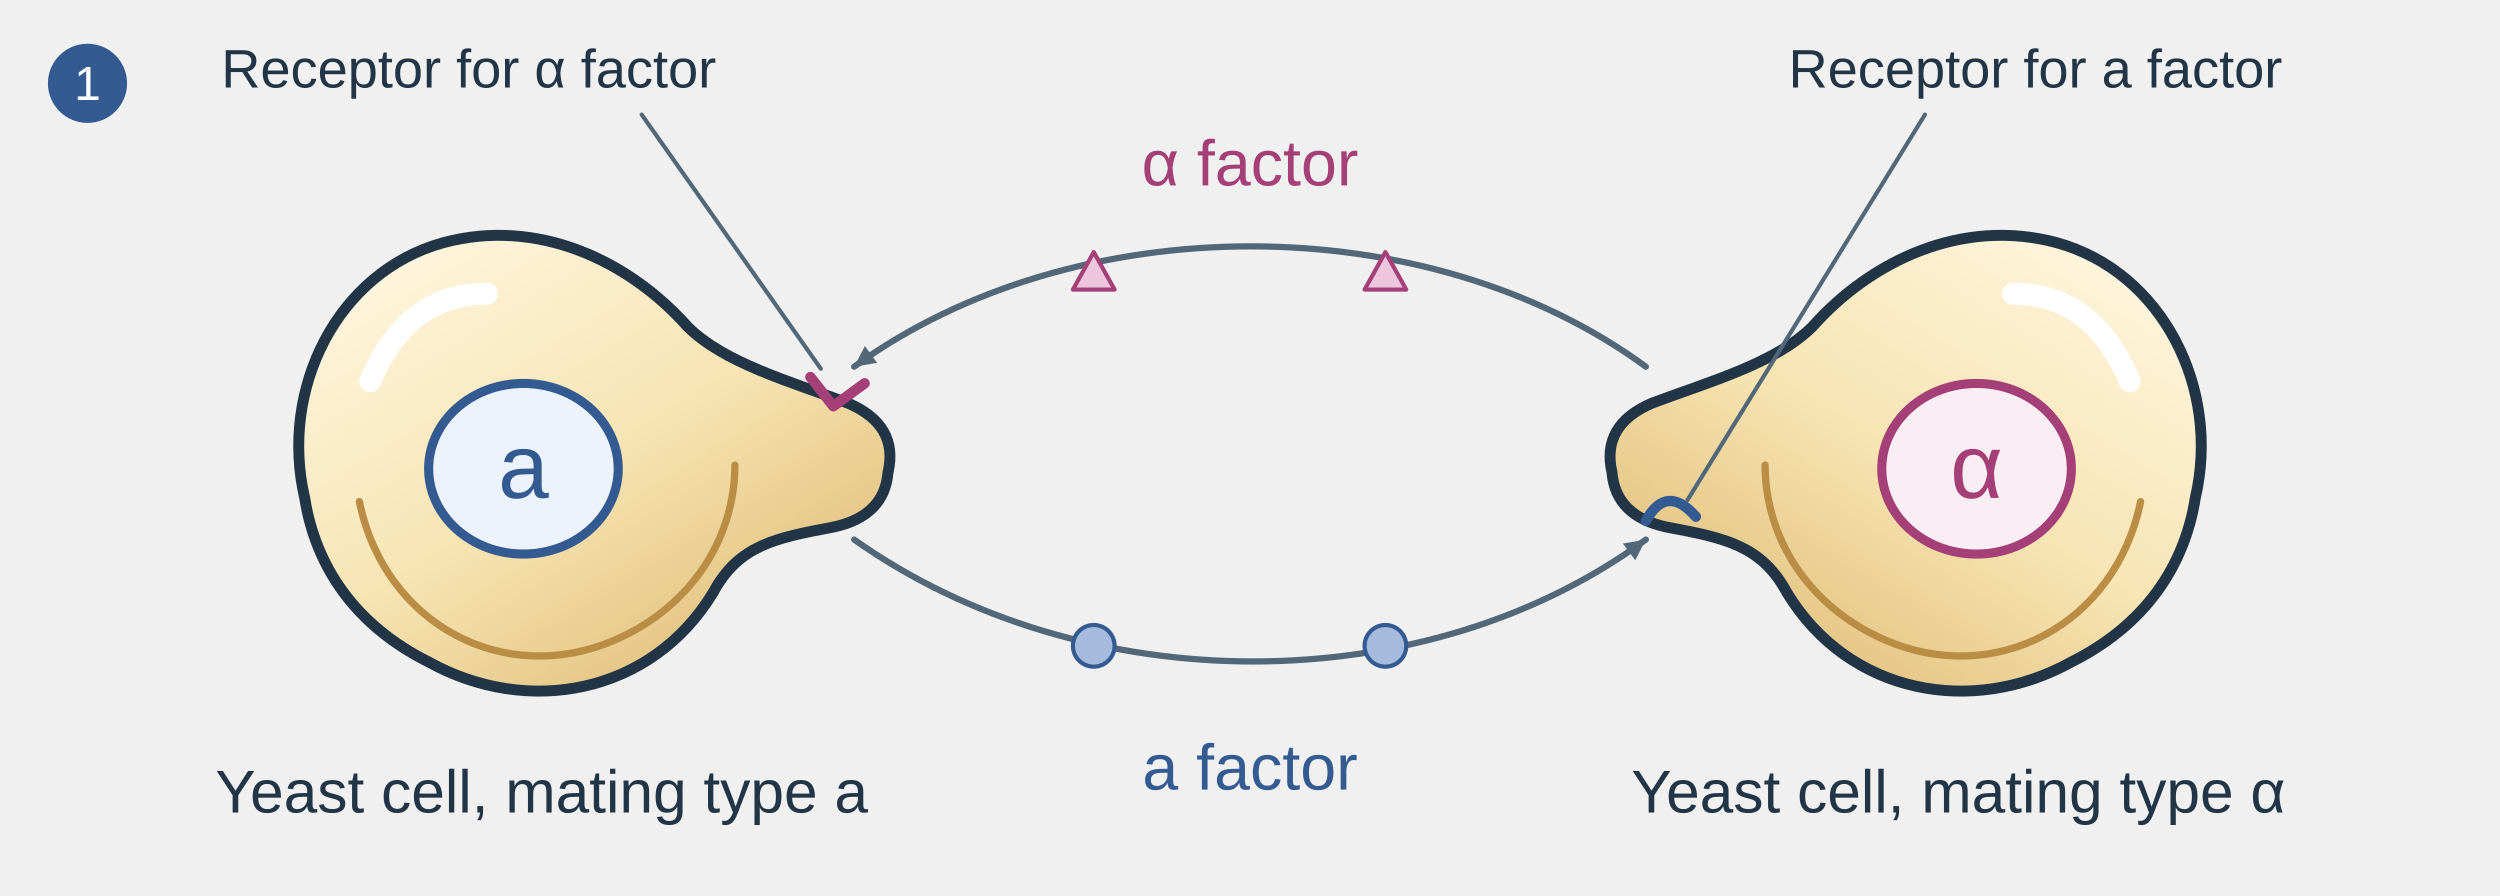
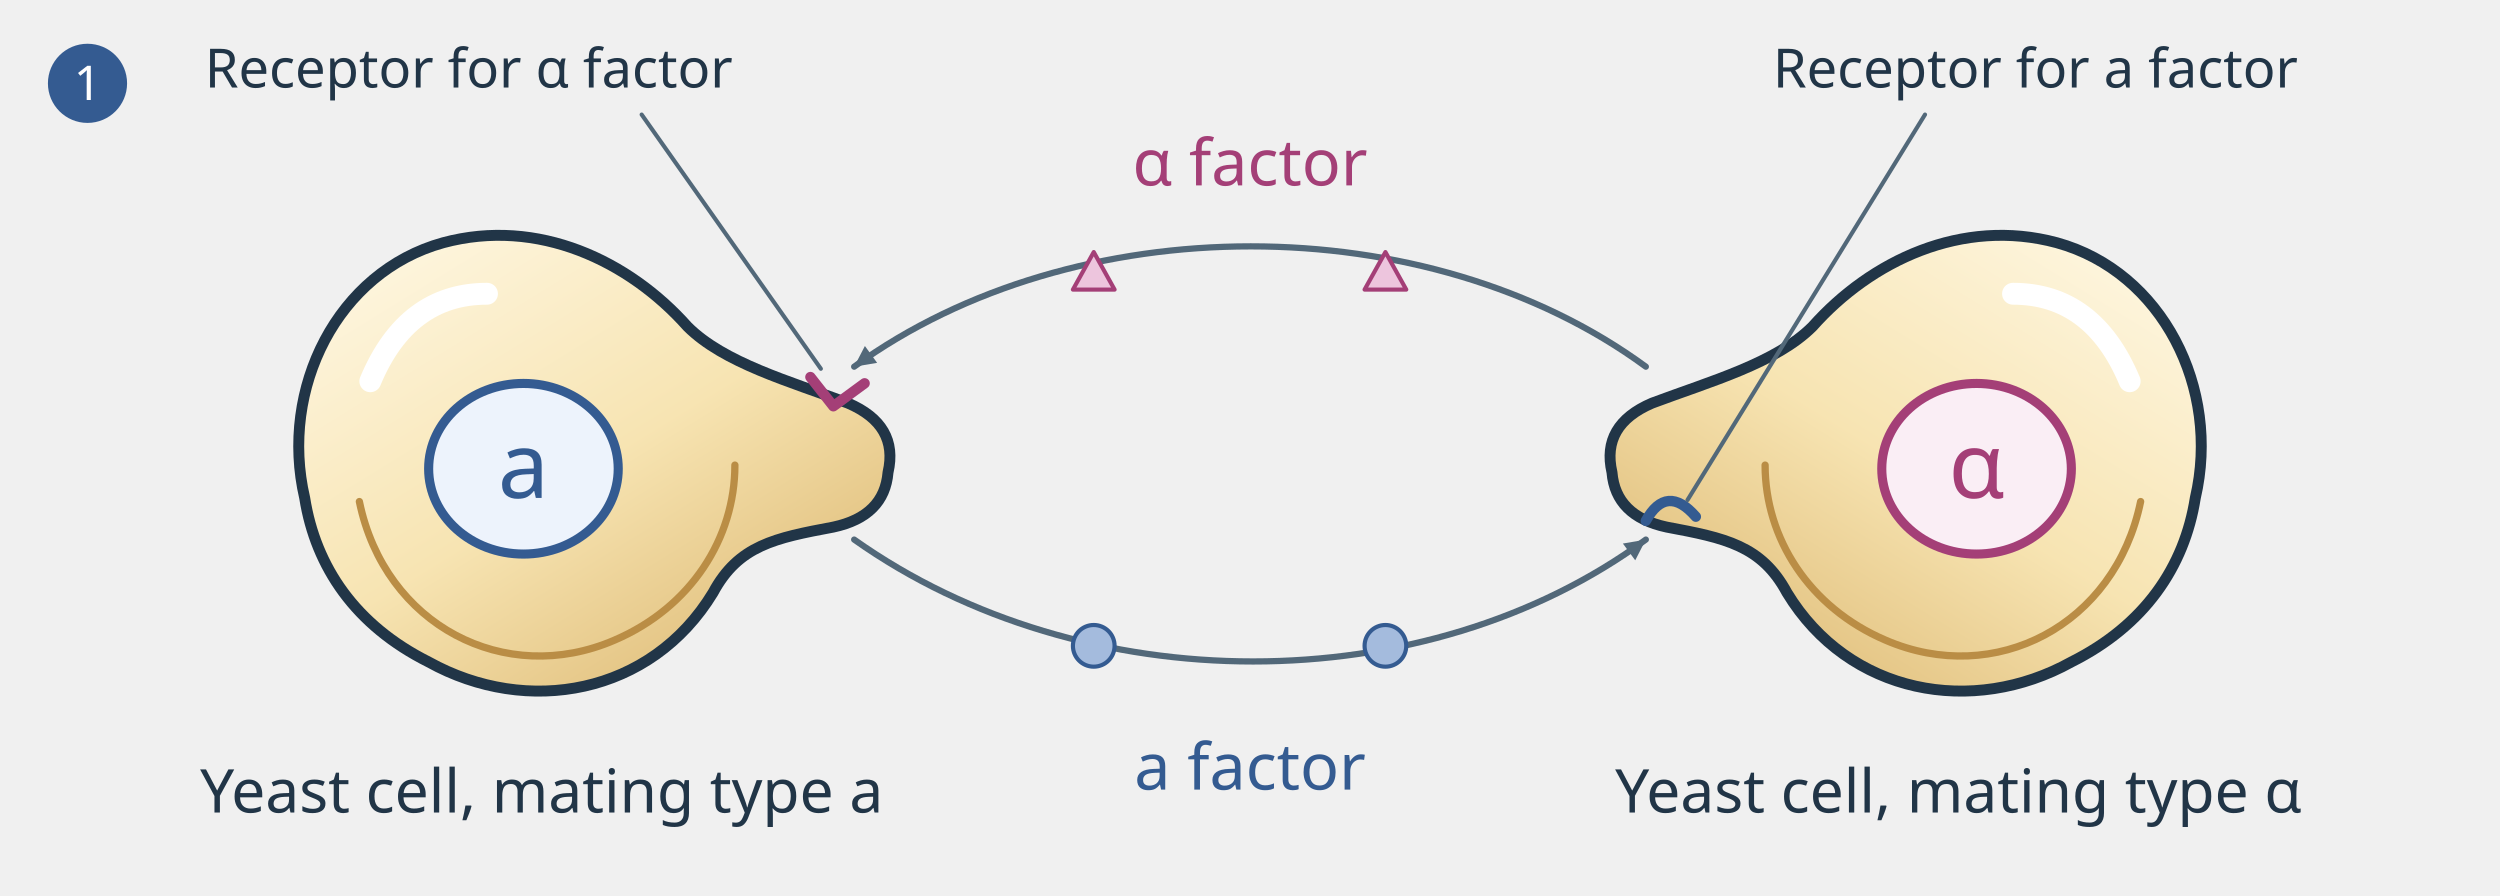
<svg xmlns="http://www.w3.org/2000/svg" width="1200" height="430" viewBox="0 0 1200 430" role="img" aria-labelledby="title desc">
  <defs>
    <linearGradient id="wall" x1="0" y1="0" x2="0.8" y2="1" gradientUnits="objectBoundingBox">
      <stop offset="0" stop-color="#FFF9E7" />
      <stop offset="0.55" stop-color="#F7E4B2" />
      <stop offset="1" stop-color="#DDB973" />
    </linearGradient>
    <linearGradient id="sac" x1="0" y1="0" x2="1" y2="1">
      <stop offset="0" stop-color="#F1F7EF" />
      <stop offset="1" stop-color="#C6DFD2" />
    </linearGradient>
    <marker id="arrow" markerWidth="11" markerHeight="10" refX="10" refY="5" orient="auto" markerUnits="userSpaceOnUse">
      <path d="M0 0L10 5L0 10Z" fill="#526879" />
    </marker>
  </defs>
  <g id="reciprocal-signaling">
    <g transform="translate(260 225) scale(1.75)">
      <path d="M-65 8 C-72-22-56-54-27-62 C-1-69 24-57 40-39 C50-29 68-24 84-18 Q98-12 95 1 Q94 13 80 16 C64 19 54 21 47 34 C30 62-4 68-31 53 C-51 43-62 27-65 8Z" fill="url(#wall)" stroke="#213547" stroke-width="3" stroke-linecap="round" stroke-linejoin="round" />
      <path d="M-50 9 C-43 43-10 60 20 47 C41 38 53 19 53-1" fill="none" stroke="#BA8D45" stroke-width="2" stroke-linecap="round" stroke-linejoin="round" />
      <path d="M-47-24 Q-37-48-15-48" fill="none" stroke="#FFFFFF" stroke-width="6" stroke-linecap="round" stroke-linejoin="round" />
      <ellipse cx="-5" cy="0" rx="26" ry="23.4" fill="#EDF3FC" stroke="#345B91" stroke-width="2.5" />
-       <text x="-5" y="8" font-family="Arial, sans-serif" font-size="25" fill="#345B91" text-anchor="middle">a</text>
+       <text x="-5" y="8" font-family="Atkinson Hyperlegible Next, sans-serif" font-size="25" fill="#345B91" text-anchor="middle">a</text>
    </g>
    <g transform="translate(940 225) scale(1.75)">
      <g transform="scale(-1 1)">
        <path d="M-65 8 C-72-22-56-54-27-62 C-1-69 24-57 40-39 C50-29 68-24 84-18 Q98-12 95 1 Q94 13 80 16 C64 19 54 21 47 34 C30 62-4 68-31 53 C-51 43-62 27-65 8Z" fill="url(#wall)" stroke="#213547" stroke-width="3" stroke-linecap="round" stroke-linejoin="round" />
        <path d="M-50 9 C-43 43-10 60 20 47 C41 38 53 19 53-1" fill="none" stroke="#BA8D45" stroke-width="2" stroke-linecap="round" stroke-linejoin="round" />
        <path d="M-47-24 Q-37-48-15-48" fill="none" stroke="#FFFFFF" stroke-width="6" stroke-linecap="round" stroke-linejoin="round" />
      </g>
      <ellipse cx="5" cy="0" rx="26" ry="23.4" fill="#FAEEF5" stroke="#A43F77" stroke-width="2.5" />
-       <text x="5" y="8" font-family="Arial, sans-serif" font-size="25" fill="#A43F77" text-anchor="middle">α</text>
+       <text x="5" y="8" font-family="Atkinson Hyperlegible Next, sans-serif" font-size="25" fill="#A43F77" text-anchor="middle">α</text>
    </g>
-     <text x="260" y="390" font-family="Arial, sans-serif" font-size="29" fill="#213547" text-anchor="middle">Yeast cell, mating type a</text>
-     <text x="940" y="390" font-family="Arial, sans-serif" font-size="29" fill="#213547" text-anchor="middle">Yeast cell, mating type α</text>
+     <text x="260" y="390" font-family="Atkinson Hyperlegible Next, sans-serif" font-size="29" fill="#213547" text-anchor="middle">Yeast cell, mating type a</text>
+     <text x="940" y="390" font-family="Atkinson Hyperlegible Next, sans-serif" font-size="29" fill="#213547" text-anchor="middle">Yeast cell, mating type α</text>
    <path d="M790 176 C685 99 516 99 410 176" fill="none" stroke="#526879" stroke-width="3" stroke-linecap="round" stroke-linejoin="round" marker-end="url(#arrow)" />
-     <text x="600" y="89" font-family="Arial, sans-serif" font-size="31" fill="#A43F77" text-anchor="middle">α factor</text>
+     <text x="600" y="89" font-family="Atkinson Hyperlegible Next, sans-serif" font-size="31" fill="#A43F77" text-anchor="middle">α factor</text>
    <path d="M410 259 C520 337 684 337 790 259" fill="none" stroke="#526879" stroke-width="3" stroke-linecap="round" stroke-linejoin="round" marker-end="url(#arrow)" />
-     <text x="600" y="379" font-family="Arial, sans-serif" font-size="31" fill="#345B91" text-anchor="middle">a factor</text>
+     <text x="600" y="379" font-family="Atkinson Hyperlegible Next, sans-serif" font-size="31" fill="#345B91" text-anchor="middle">a factor</text>
    <path d="M525 121l-10 18h20Z" fill="#EDC5DD" stroke="#A43F77" stroke-width="2" stroke-linecap="round" stroke-linejoin="round" />
    <circle cx="525" cy="310" r="10" fill="#A4BBDD" stroke="#345B91" stroke-width="2" />
    <path d="M665 121l-10 18h20Z" fill="#EDC5DD" stroke="#A43F77" stroke-width="2" stroke-linecap="round" stroke-linejoin="round" />
    <circle cx="665" cy="310" r="10" fill="#A4BBDD" stroke="#345B91" stroke-width="2" />
    <path d="M389 181l11 14 15-11" fill="none" stroke="#A43F77" stroke-width="5" stroke-linecap="round" stroke-linejoin="round" />
    <path d="M790 250q10-18 24-2" fill="none" stroke="#345B91" stroke-width="5" stroke-linecap="round" stroke-linejoin="round" />
-     <text x="225" y="42" font-family="Arial, sans-serif" font-size="26" fill="#213547" text-anchor="middle">Receptor for α factor</text>
+     <text x="225" y="42" font-family="Atkinson Hyperlegible Next, sans-serif" font-size="26" fill="#213547" text-anchor="middle">Receptor for α factor</text>
    <path d="M308 55L394 177" fill="none" stroke="#526879" stroke-width="2" stroke-linecap="round" stroke-linejoin="round" />
-     <text x="977" y="42" font-family="Arial, sans-serif" font-size="26" fill="#213547" text-anchor="middle">Receptor for a factor</text>
+     <text x="977" y="42" font-family="Atkinson Hyperlegible Next, sans-serif" font-size="26" fill="#213547" text-anchor="middle">Receptor for a factor</text>
    <path d="M924 55L810 240" fill="none" stroke="#526879" stroke-width="2" stroke-linecap="round" stroke-linejoin="round" />
    <circle cx="42" cy="40" r="19" fill="#345B91" />
-     <text x="42" y="48" font-family="Arial, sans-serif" font-size="23" fill="#FFFFFF" text-anchor="middle">1</text>
+     <text x="42" y="48" font-family="Atkinson Hyperlegible Next, sans-serif" font-size="23" fill="#FFFFFF" text-anchor="middle">1</text>
  </g>
</svg>
